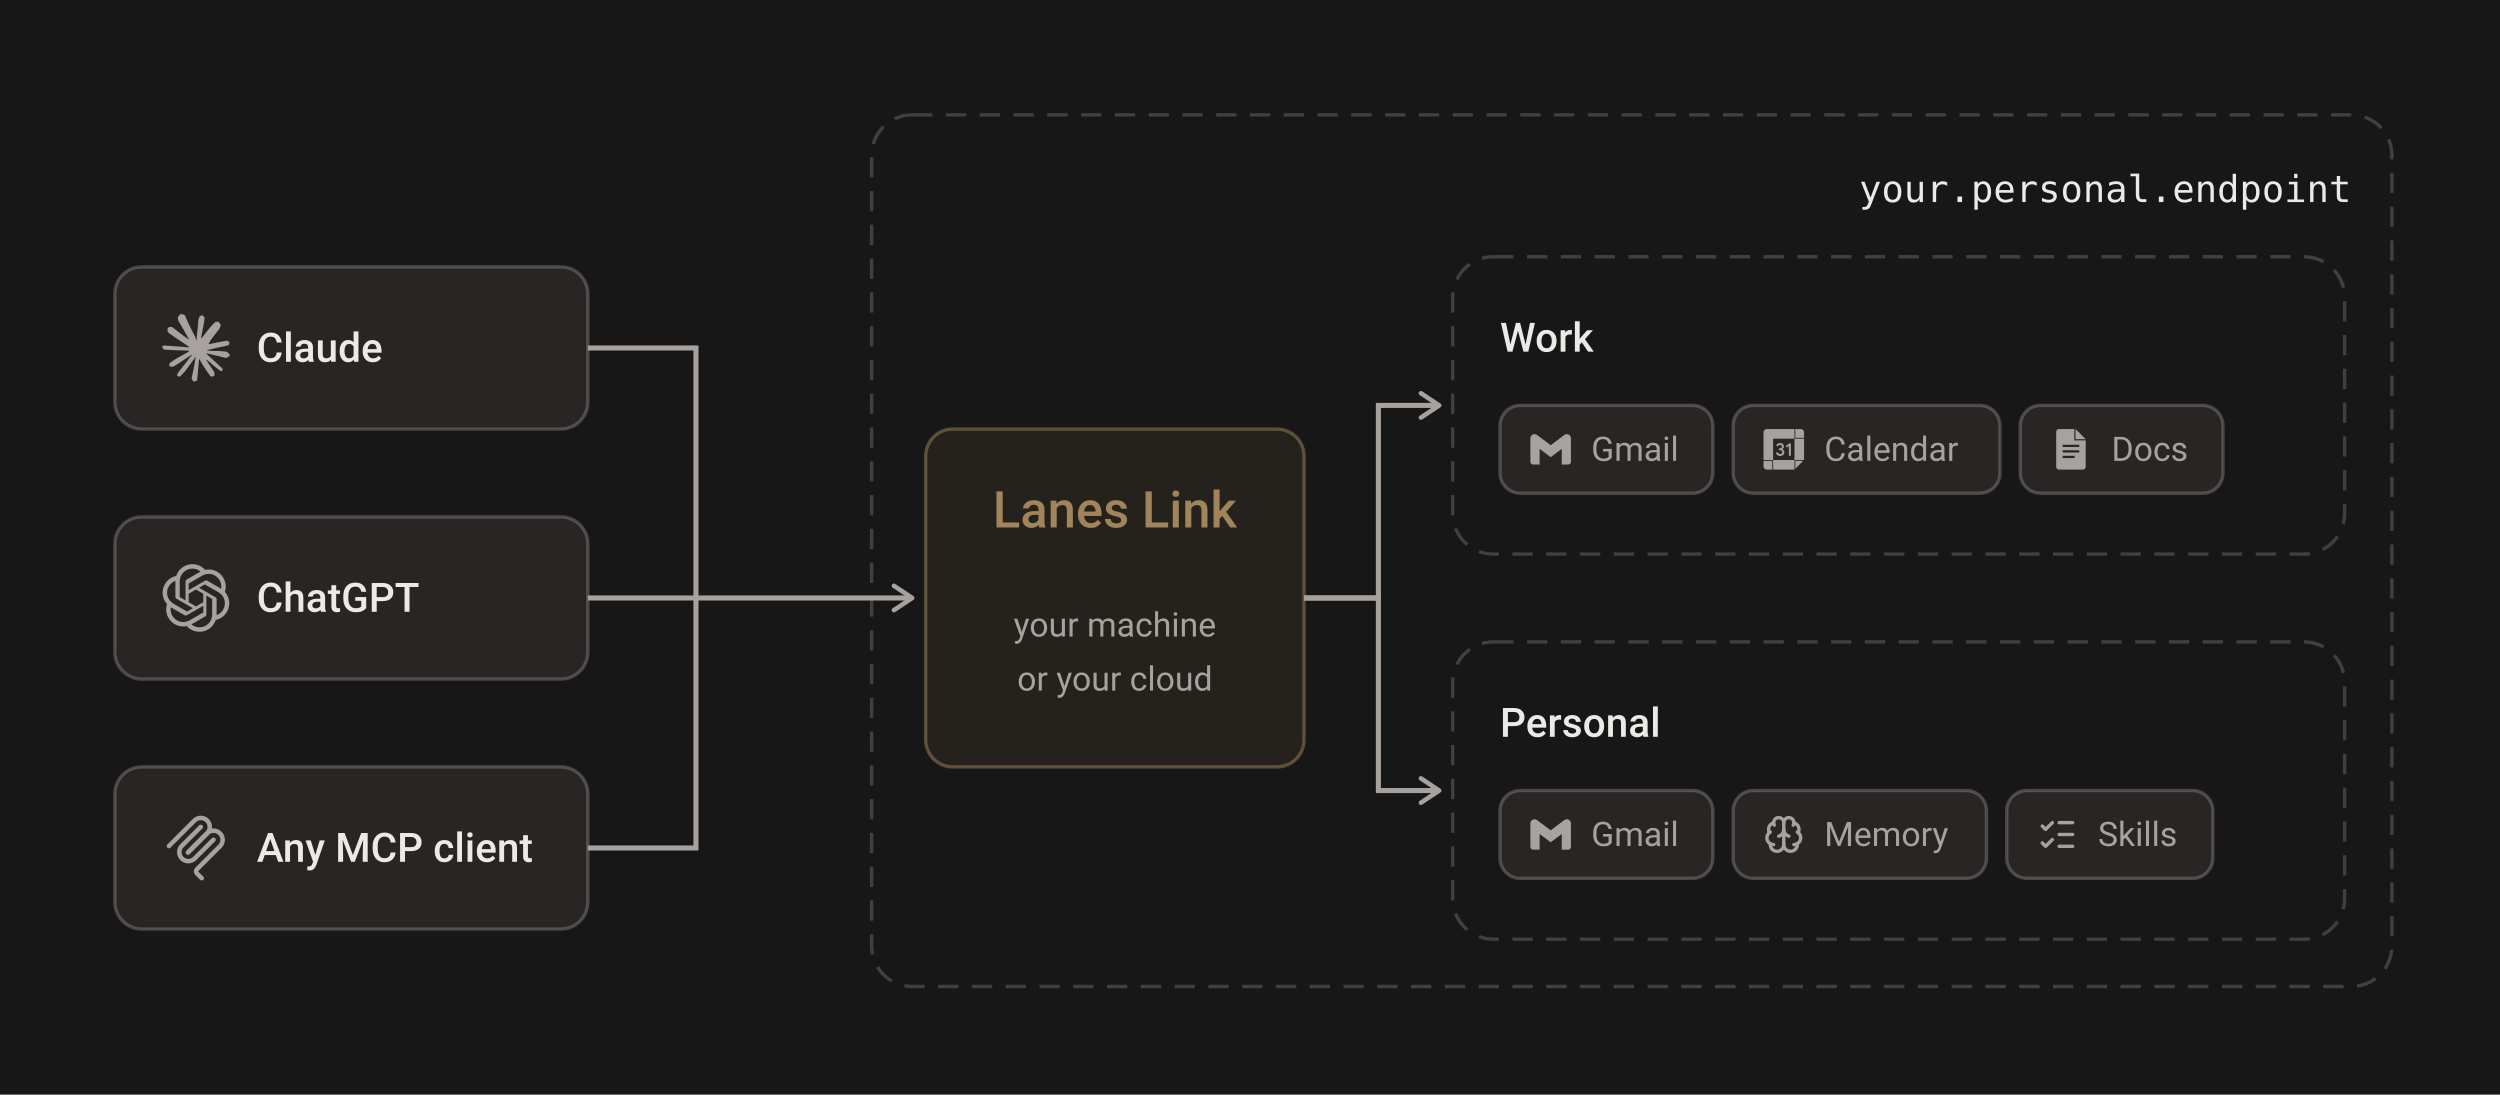
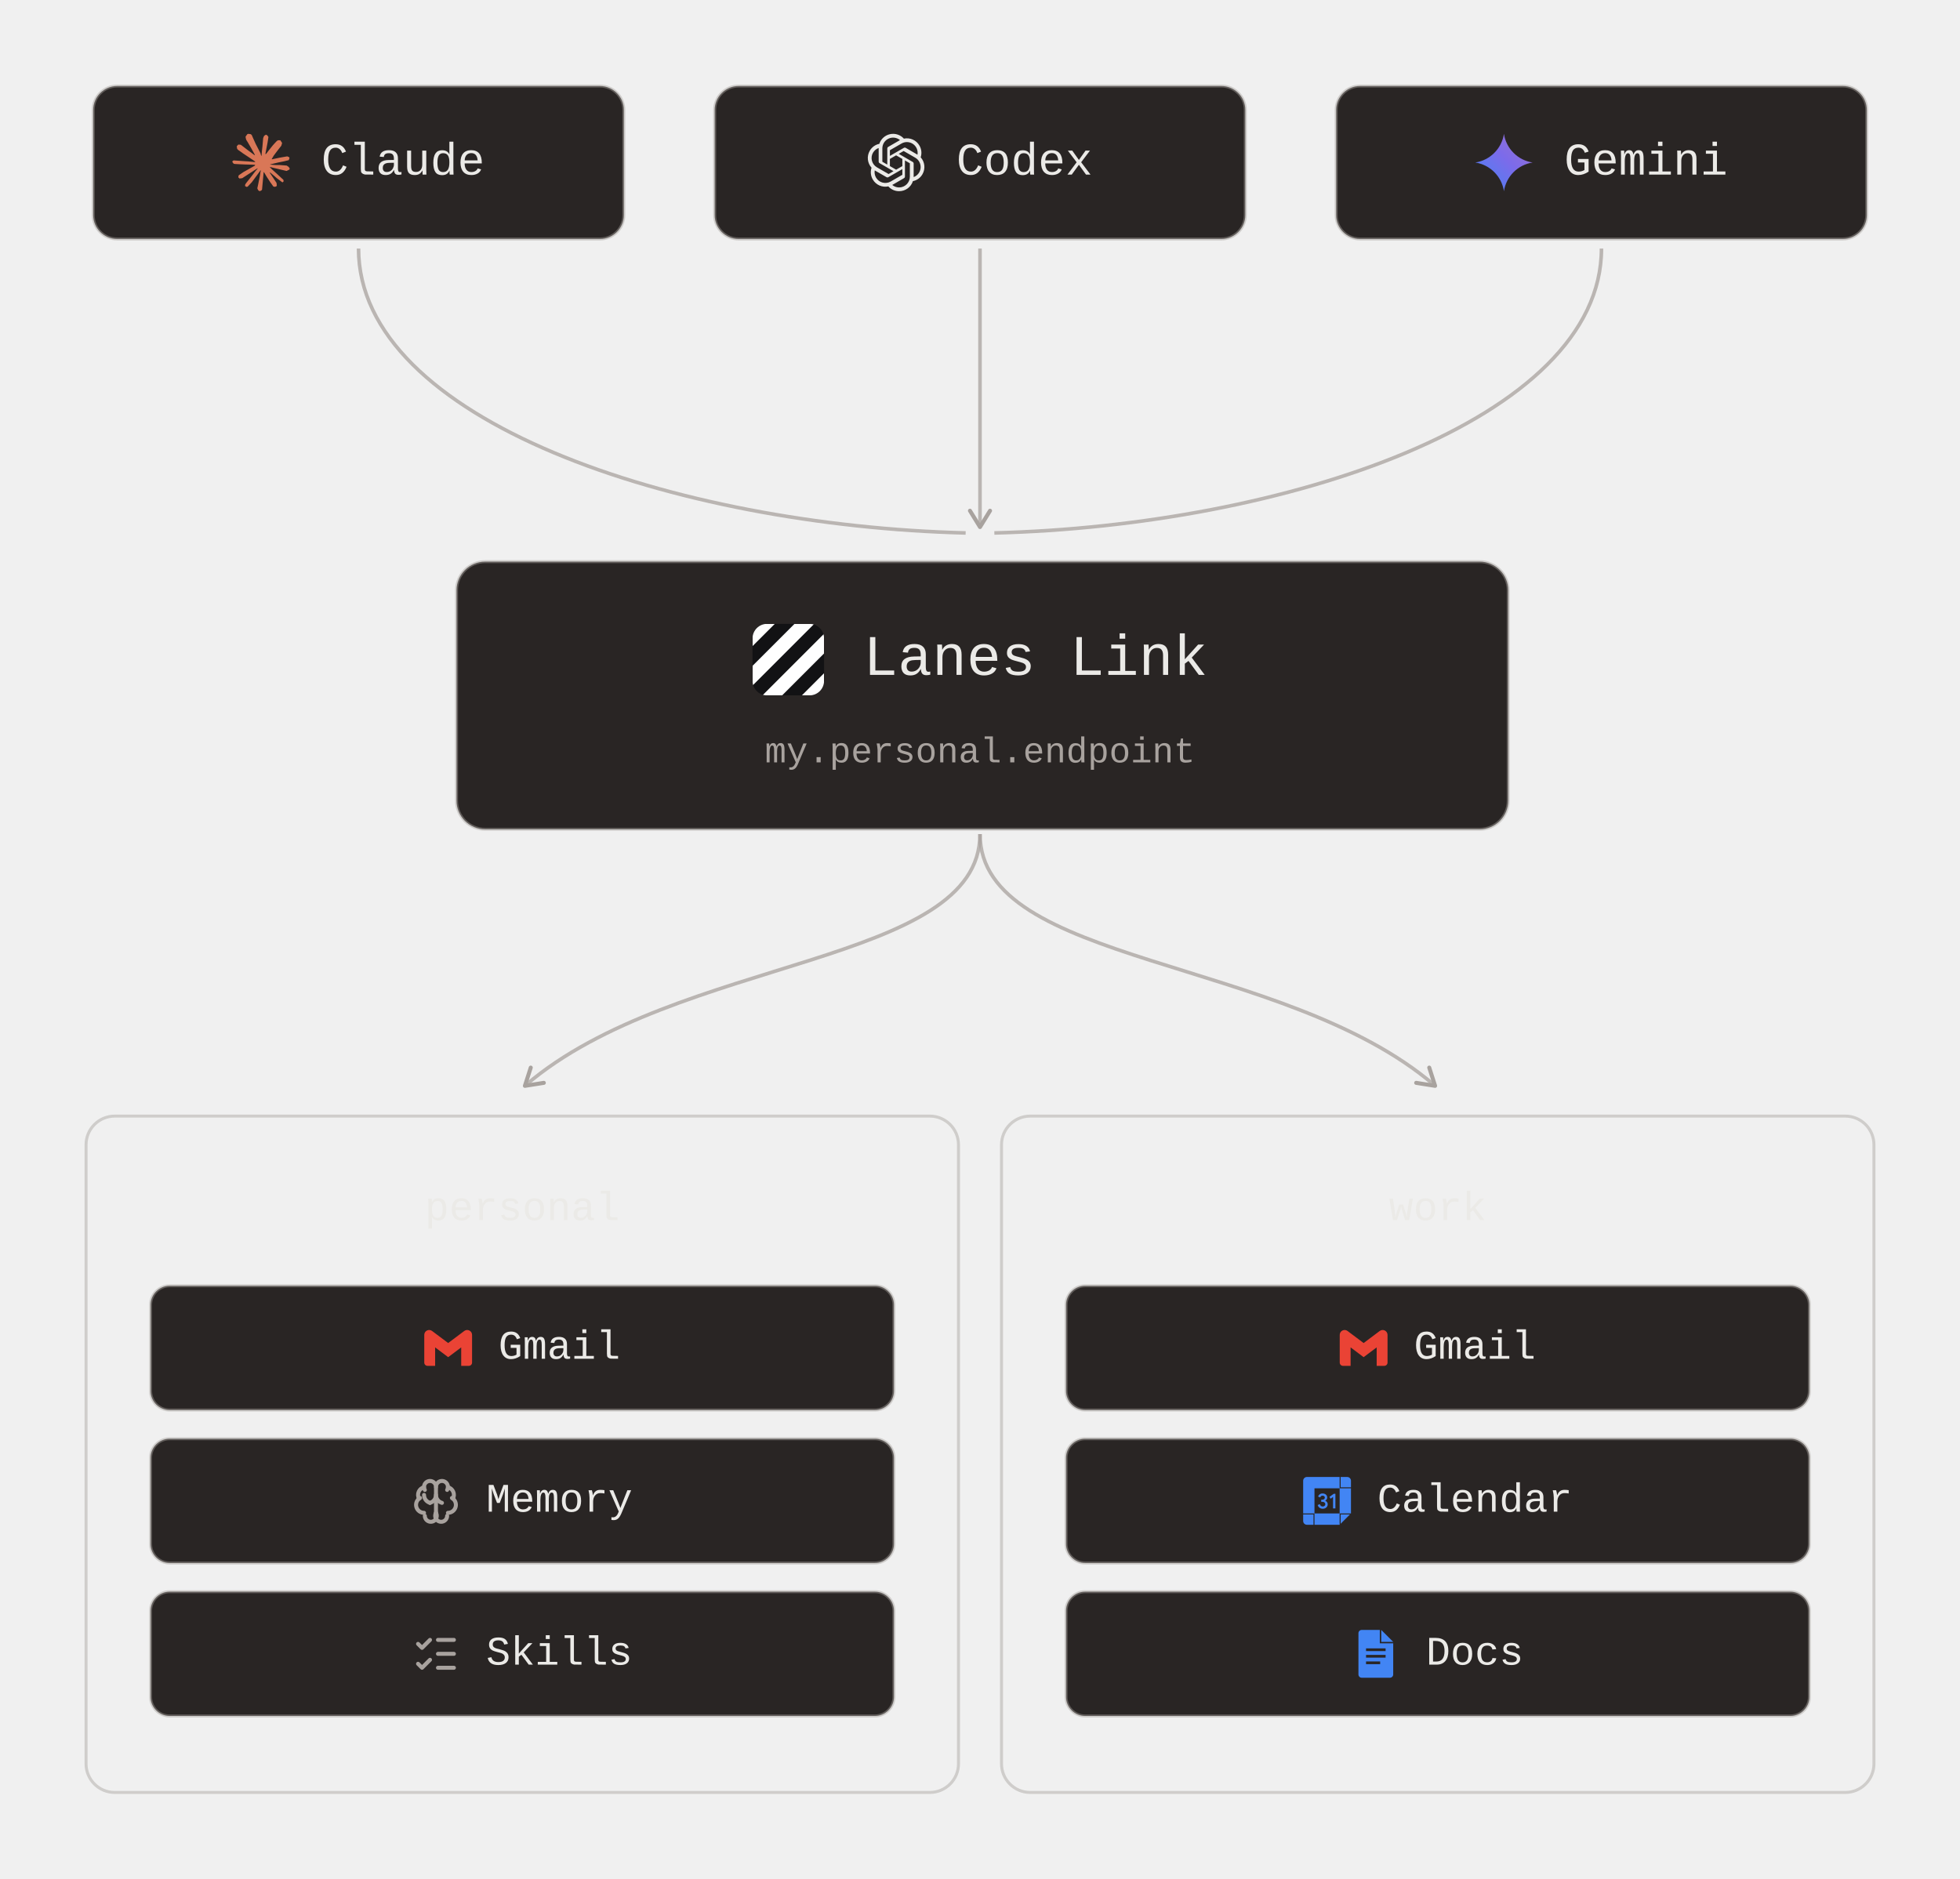
- <svg xmlns="http://www.w3.org/2000/svg" viewBox="0 0 740 324" width="740" height="324" role="img" font-family="system-ui, -apple-system, 'Segoe UI', Roboto, Helvetica, Arial, sans-serif" style="color:#A8A29E">
-   <rect width="740" height="324" fill="#171717" />
-   <g transform="translate(20,20)">
-     <defs>
-       <marker id="link-arrow" viewBox="0 0 10 10" refX="8" refY="5" markerWidth="6" markerHeight="6" orient="auto-start-reverse">
-         <path d="M2 1L8 5L2 9" fill="none" stroke="context-stroke" stroke-width="1.5" stroke-linecap="round" stroke-linejoin="round" />
-       </marker>
-     </defs>
-     <rect x="14" y="59" width="140" height="48" rx="8" fill="#292524" stroke="currentColor" stroke-opacity="0.35" stroke-width="1" />
-     <svg x="28" y="73" width="20" height="20" viewBox="0 0 1250 1250" fill="currentColor">
+ <svg xmlns="http://www.w3.org/2000/svg" viewBox="0 0 820 786" width="820" height="786" role="img" font-family="ui-monospace, SFMono-Regular, Menlo, Consolas, 'Liberation Mono', monospace">
+   <defs>
+     <linearGradient id="gemini" x1="0" y1="1" x2="1" y2="0">
+       <stop offset="0" stop-color="#4285F4" />
+       <stop offset="0.55" stop-color="#7C6BEA" />
+       <stop offset="1" stop-color="#9B72CB" />
+     </linearGradient>
+     <marker id="arrow" viewBox="0 0 10 10" refX="7.5" refY="5" markerWidth="7" markerHeight="7" orient="auto-start-reverse">
+       <path d="M1.5 1L8 5L1.5 9" fill="none" stroke="#A8A29E" stroke-width="1.6" stroke-linecap="round" stroke-linejoin="round" />
+     </marker>
+   </defs>
+   <g transform="translate(-37,-48)">
+     <rect x="76" y="84" width="222" height="64" rx="10" fill="#292524" stroke="#A8A29E" stroke-opacity="0.45" stroke-width="1.25" />
+     <svg x="134.2" y="104.0" width="24" height="24" viewBox="0 0 1250 1250" fill="#D97757">
      <path d="M245.436 831.253L491.251 693.33L495.386 681.351L491.251 674.686H479.273L438.192 672.156L297.738 668.36L175.926 663.299L57.912 656.972L28.217 650.646L0.38 613.949L3.248 595.643L28.218 578.856L63.985 581.977L143.027 587.377L261.633 595.559L347.676 600.621L475.14 613.864H495.386L498.254 605.682L491.336 600.621L485.938 595.559L363.198 512.383L230.337 424.483L160.742 373.87L123.119 348.224L104.139 324.183L95.956 271.714L130.121 234.09L176.011 237.212L187.737 240.333L234.216 276.099L333.504 352.949L463.161 448.44L482.141 464.215L489.734 458.816L490.662 455.02L482.141 440.765L411.619 313.301L336.373 183.645L302.883 129.91L294.026 97.685C290.904 84.441 288.627 73.306 288.627 59.724L327.515 6.917L349.026 0L400.905 6.917L422.755 25.898L454.979 99.626L507.195 215.7L588.178 373.531L611.882 420.349L624.535 463.709L629.259 476.954H637.442V469.362L644.106 380.45L656.423 271.292L668.401 130.838L672.534 91.274L692.106 43.865L730.994 18.222L761.363 32.731L786.332 68.499L782.873 91.612L768.027 188.116L738.924 339.285L719.943 440.512H730.994L743.647 427.86L794.852 359.868L880.896 252.312L918.856 209.627L963.144 162.472L991.571 140.033H1045.31L1084.87 198.831L1067.16 259.567L1011.82 329.752L965.928 389.224L900.128 477.798L859.048 548.658L862.843 554.309L872.629 553.381L1021.27 521.748L1101.57 507.239L1197.4 490.789L1240.76 511.035L1245.49 531.617L1228.45 573.712L1125.95 599.018L1005.75 623.061L826.739 665.408L824.547 667.011L827.078 670.132L907.722 677.724L942.225 679.579H1026.67L1183.91 691.305L1224.99 718.468L1249.62 751.705L1245.49 777.011L1182.22 809.236L1096.85 788.989L897.6 741.583L829.271 724.541H819.823V730.194L876.763 785.869L981.113 880.096L1111.78 1001.57L1118.45 1031.6L1101.66 1055.3L1083.94 1052.77L969.134 966.393L924.847 927.505L824.547 843.063H817.882V851.92L840.996 885.748L963.06 1069.22L969.387 1125.49L960.53 1143.79L928.896 1154.85L894.141 1148.52L822.691 1048.22L748.962 935.264L689.491 834.036L682.237 838.17L647.145 1216.17L630.695 1235.49L592.733 1250L561.099 1225.96L544.312 1187.07L561.099 1110.22L581.345 1009.92L597.794 930.204L612.641 831.169L621.498 798.27L620.909 796.076L613.653 797.004L538.998 899.497L425.454 1052.94L335.614 1149.11L314.103 1157.63L276.817 1138.31L280.275 1103.81L301.112 1073.1L425.454 914.934L500.447 816.913L548.867 760.31L548.53 752.126H545.662L215.406 966.561L156.608 974.153L131.302 950.45L134.423 911.561L146.401 898.908L245.689 830.578L245.352 830.916L245.436 831.253Z" />
    </svg>
-     <text x="56" y="83" dominant-baseline="central" fill="#EBEAE7" font-size="12" font-weight="500">Claude</text>
-     <rect x="14" y="133" width="140" height="48" rx="8" fill="#292524" stroke="currentColor" stroke-opacity="0.35" stroke-width="1" />
-     <svg x="28" y="147" width="20" height="20" viewBox="0 0 24 24" fill="currentColor">
+     <text x="171.4" y="116" dominant-baseline="central" fill="#EBEAE7" font-size="19">Claude</text>
+     <rect x="336" y="84" width="222" height="64" rx="10" fill="#292524" stroke="#A8A29E" stroke-opacity="0.45" stroke-width="1.25" />
+     <svg x="399.9" y="104.0" width="24" height="24" viewBox="0 0 24 24" fill="#EBEAE7">
      <path d="M22.282 9.821a5.985 5.985 0 0 0-.516-4.911 6.046 6.046 0 0 0-6.51-2.9A6.065 6.065 0 0 0 4.981 4.182a5.985 5.985 0 0 0-3.998 2.9 6.046 6.046 0 0 0 .743 7.097 5.98 5.98 0 0 0 .511 4.911 6.051 6.051 0 0 0 6.515 2.9A5.985 5.985 0 0 0 13.26 24a6.056 6.056 0 0 0 5.772-4.206 5.989 5.989 0 0 0 3.998-2.9 6.056 6.056 0 0 0-.748-7.073zm-9.022 12.608a4.476 4.476 0 0 1-2.876-1.041l.142-.08 4.778-2.758a.795.795 0 0 0 .393-.681v-6.737l2.02 1.169a.071.071 0 0 1 .038.052v5.583a4.504 4.504 0 0 1-4.495 4.494zm-9.661-4.125a4.471 4.471 0 0 1-.535-3.014l.142.085 4.783 2.758a.771.771 0 0 0 .781 0l5.843-3.369v2.332a.08.08 0 0 1-.033.061L9.74 19.95a4.499 4.499 0 0 1-6.141-1.646zM2.341 7.896a4.485 4.485 0 0 1 2.365-1.973V11.6a.766.766 0 0 0 .388.676l5.814 3.354-2.02 1.169a.076.076 0 0 1-.071 0l-4.83-2.787A4.504 4.504 0 0 1 2.341 7.872zm16.596 3.856L13.104 8.364 15.119 7.2a.076.076 0 0 1 .071 0l4.83 2.791a4.494 4.494 0 0 1-.676 8.104v-5.677a.79.79 0 0 0-.407-.667zm2.011-3.023l-.142-.085-4.774-2.782a.776.776 0 0 0-.785 0L9.409 9.23V6.897a.066.066 0 0 1 .028-.061l4.83-2.787a4.499 4.499 0 0 1 6.68 4.66zM8.306 12.863l-2.02-1.164a.08.08 0 0 1-.038-.057V6.074a4.499 4.499 0 0 1 7.376-3.454l-.142.081L8.704 5.459a.795.795 0 0 0-.393.681zm1.098-2.365l2.602-1.5 2.607 1.5v2.999l-2.597 1.5-2.607-1.5Z" />
    </svg>
-     <text x="56" y="157" dominant-baseline="central" fill="#EBEAE7" font-size="12" font-weight="500">ChatGPT</text>
-     <rect x="14" y="207" width="140" height="48" rx="8" fill="#292524" stroke="currentColor" stroke-opacity="0.35" stroke-width="1" />
-     <svg x="28" y="221" width="20" height="20" viewBox="0 0 180 180" fill="none" stroke="currentColor" stroke-width="12" stroke-linecap="round">
-       <path d="M18 84.853L85.882 16.971C95.255 7.598 110.451 7.598 119.823 16.971C129.196 26.343 129.196 41.539 119.823 50.912L68.558 102.177" />
-       <path d="M69.265 101.47L119.823 50.912C129.196 41.539 144.392 41.539 153.765 50.912L154.118 51.265C163.491 60.638 163.491 75.834 154.118 85.206L92.725 146.6C89.601 149.724 89.601 154.789 92.725 157.913L105.331 170.52" />
-       <path d="M102.853 33.941L52.648 84.146C43.276 93.518 43.276 108.714 52.648 118.087C62.021 127.459 77.217 127.459 86.589 118.087L136.794 67.882" />
+     <text x="437.1" y="116" dominant-baseline="central" fill="#EBEAE7" font-size="19">Codex</text>
+     <rect x="596" y="84" width="222" height="64" rx="10" fill="#292524" stroke="#A8A29E" stroke-opacity="0.45" stroke-width="1.25" />
+     <svg x="654.2" y="104.0" width="24" height="24" viewBox="0 0 24 24" fill="url(#gemini)">
+       <path d="M12 24A14.304 14.304 0 0 0 0 12 14.304 14.304 0 0 0 12 0a14.305 14.305 0 0 0 12 12 14.305 14.305 0 0 0-12 12" />
    </svg>
-     <text x="56" y="231" dominant-baseline="central" fill="#EBEAE7" font-size="12" font-weight="500">Any MCP client</text>
-     <path d="M154 83 H186 V157" fill="none" stroke="currentColor" stroke-width="1.5" />
-     <path d="M154 231 H186 V157" fill="none" stroke="currentColor" stroke-width="1.5" />
-     <line x1="154" y1="157" x2="250" y2="157" stroke="currentColor" stroke-width="1.5" marker-end="url(#link-arrow)" />
-     <rect x="238" y="14" width="450" height="258" rx="12" fill="none" stroke="currentColor" stroke-opacity="0.3" stroke-width="1" stroke-dasharray="6 4" />
-     <text x="676" y="36" text-anchor="end" dominant-baseline="central" fill="#EBEAE7" font-size="11" font-family="ui-monospace, SFMono-Regular, Menlo, Consolas, monospace">your.personal.endpoint</text>
-     <rect x="254" y="107" width="112" height="100" rx="8" fill="#A1845A" fill-opacity="0.1" stroke="#A1845A" stroke-opacity="0.5" stroke-width="1" />
-     <text x="310" y="131" text-anchor="middle" dominant-baseline="central" fill="#A1845A" font-size="15" font-weight="500">Lanes Link</text>
-     <text x="310" y="165" text-anchor="middle" dominant-baseline="central" fill="currentColor" font-size="10">your machine</text>
-     <text x="310" y="181" text-anchor="middle" dominant-baseline="central" fill="currentColor" font-size="10">or your cloud</text>
-     <path d="M366 157 H388 V100 H406" fill="none" stroke="currentColor" stroke-width="1.5" marker-end="url(#link-arrow)" />
-     <path d="M366 157 H388 V214 H406" fill="none" stroke="currentColor" stroke-width="1.5" marker-end="url(#link-arrow)" />
-     <rect x="410" y="56" width="264" height="88" rx="12" fill="none" stroke="currentColor" stroke-opacity="0.3" stroke-width="1" stroke-dasharray="6 4" />
-     <text x="424" y="80" dominant-baseline="central" fill="#EBEAE7" font-size="12" font-weight="500">Work</text>
-     <rect x="424" y="100" width="63" height="26" rx="6" fill="#292524" stroke="currentColor" stroke-opacity="0.35" stroke-width="1" />
-     <svg x="433" y="107" width="12" height="12" viewBox="0 0 24 24" fill="currentColor">
+     <text x="691.4" y="116" dominant-baseline="central" fill="#EBEAE7" font-size="19">Gemini</text>
+     <path d="M187 152 C187 224 320 268 441 271" fill="none" stroke="#A8A29E" stroke-opacity="0.75" stroke-width="1.5" />
+     <path d="M707 152 C707 224 574 268 453 271" fill="none" stroke="#A8A29E" stroke-opacity="0.75" stroke-width="1.5" />
+     <path d="M447 152 L447 268" fill="none" stroke="#A8A29E" stroke-opacity="0.75" stroke-width="1.5" marker-end="url(#arrow)" />
+     <rect x="228" y="283" width="440" height="112" rx="12" fill="#292524" stroke="#A8A29E" stroke-opacity="0.45" stroke-width="1.25" />
+     <svg x="351.8" y="309.0" width="30" height="30" viewBox="0 0 738 739">
+       <mask id="tile" maskUnits="userSpaceOnUse" x="0" y="0" width="738" height="739">
+         <rect x="0.36" y="0.859" width="737.28" height="737.28" rx="150" fill="#fff" />
+       </mask>
+       <rect x="0.36" y="0.859" width="737.28" height="737.28" rx="150" fill="#121214" />
+       <g mask="url(#tile)">
+         <rect x="345.141" y="-4382.520" width="143.715" height="6661.17" transform="rotate(45 345.141 -4382.520)" fill="#ffffff" />
+         <rect x="548.384" y="-4179.278" width="143.715" height="6661.17" transform="rotate(45 548.384 -4179.278)" fill="#ffffff" />
+         <rect x="751.626" y="-3976.035" width="143.715" height="6661.17" transform="rotate(45 751.626 -3976.035)" fill="#ffffff" />
+         <rect x="954.869" y="-3772.793" width="143.715" height="6661.17" transform="rotate(45 954.869 -3772.793)" fill="#ffffff" />
+         <rect x="1158.111" y="-3569.550" width="143.715" height="6661.17" transform="rotate(45 1158.111 -3569.550)" fill="#ffffff" />
+         <rect x="1361.354" y="-3366.308" width="143.715" height="6661.17" transform="rotate(45 1361.354 -3366.308)" fill="#ffffff" />
+         <rect x="1564.596" y="-3163.065" width="143.715" height="6661.17" transform="rotate(45 1564.596 -3163.065)" fill="#ffffff" />
+         <rect x="1767.839" y="-2959.823" width="143.715" height="6661.17" transform="rotate(45 1767.839 -2959.823)" fill="#ffffff" />
+         <rect x="1971.081" y="-2756.580" width="143.715" height="6661.17" transform="rotate(45 1971.081 -2756.580)" fill="#ffffff" />
+         <rect x="2174.323" y="-2553.338" width="143.715" height="6661.17" transform="rotate(45 2174.323 -2553.338)" fill="#ffffff" />
+         <rect x="2377.566" y="-2350.095" width="143.715" height="6661.17" transform="rotate(45 2377.566 -2350.095)" fill="#ffffff" />
+         <rect x="2580.809" y="-2146.853" width="143.715" height="6661.17" transform="rotate(45 2580.809 -2146.853)" fill="#ffffff" />
+         <rect x="2784.051" y="-1943.610" width="143.715" height="6661.17" transform="rotate(45 2784.051 -1943.610)" fill="#ffffff" />
+         <rect x="2987.294" y="-1740.368" width="143.715" height="6661.17" transform="rotate(45 2987.294 -1740.368)" fill="#ffffff" />
+         <rect x="3190.536" y="-1537.125" width="143.715" height="6661.17" transform="rotate(45 3190.536 -1537.125)" fill="#ffffff" />
+         <rect x="3393.779" y="-1333.883" width="143.715" height="6661.17" transform="rotate(45 3393.779 -1333.883)" fill="#ffffff" />
+         <rect x="3597.021" y="-1130.640" width="143.715" height="6661.17" transform="rotate(45 3597.021 -1130.640)" fill="#ffffff" />
+         <rect x="3800.264" y="-927.398" width="143.715" height="6661.17" transform="rotate(45 3800.264 -927.398)" fill="#ffffff" />
+         <rect x="4003.506" y="-724.155" width="143.715" height="6661.17" transform="rotate(45 4003.506 -724.155)" fill="#ffffff" />
+         <rect x="4206.748" y="-520.913" width="143.715" height="6661.17" transform="rotate(45 4206.748 -520.913)" fill="#ffffff" />
+         <rect x="4409.991" y="-317.670" width="143.715" height="6661.17" transform="rotate(45 4409.991 -317.670)" fill="#ffffff" />
+         <rect x="4613.233" y="-114.428" width="143.715" height="6661.17" transform="rotate(45 4613.233 -114.428)" fill="#ffffff" />
+         <rect x="4816.476" y="88.815" width="143.715" height="6661.17" transform="rotate(45 4816.476 88.815)" fill="#ffffff" />
+         <rect x="5019.718" y="292.057" width="143.715" height="6661.17" transform="rotate(45 5019.718 292.057)" fill="#ffffff" />
+       </g>
+     </svg>
+     <text x="398.2" y="324" dominant-baseline="central" fill="#EBEAE7" font-size="24" font-weight="500">Lanes Link</text>
+     <text x="447" y="363" text-anchor="middle" dominant-baseline="central" fill="#A8A29E" font-size="15">my.personal.endpoint</text>
+     <path d="M447 397 C447 452 320 448 257 502" fill="none" stroke="#A8A29E" stroke-opacity="0.75" stroke-width="1.5" marker-end="url(#arrow)" />
+     <path d="M447 397 C447 452 574 448 637 502" fill="none" stroke="#A8A29E" stroke-opacity="0.75" stroke-width="1.5" marker-end="url(#arrow)" />
+     <rect x="73" y="515" width="365" height="283" rx="12" fill="none" stroke="#A8A29E" stroke-opacity="0.45" stroke-width="1.25" />
+     <text x="255.5" y="554" text-anchor="middle" dominant-baseline="central" fill="#EBEAE7" font-size="17">personal</text>
+     <rect x="100" y="586" width="311" height="52" rx="8" fill="#292524" stroke="#A8A29E" stroke-opacity="0.45" stroke-width="1.25" />
+     <svg x="214.5" y="602.0" width="20" height="20" viewBox="0 0 24 24" fill="#EA4335">
      <path d="M24 5.457v13.909c0 .904-.732 1.636-1.636 1.636h-3.819V11.73L12 16.64l-6.545-4.91v9.273H1.636A1.636 1.636 0 0 1 0 19.366V5.457c0-2.023 2.309-3.178 3.927-1.964L5.455 4.64 12 9.548l6.545-4.91 1.528-1.145C21.69 2.28 24 3.434 24 5.457z" />
    </svg>
-     <text x="451" y="113" dominant-baseline="central" fill="currentColor" font-size="10">Gmail</text>
-     <rect x="493" y="100" width="79" height="26" rx="6" fill="#292524" stroke="currentColor" stroke-opacity="0.35" stroke-width="1" />
-     <svg x="502" y="107" width="12" height="12" viewBox="0 0 24 24" fill="currentColor">
-       <path d="M18.316 5.684H24v12.632h-5.684V5.684zM5.684 24h12.632v-5.684H5.684V24zM18.316 5.684V0H1.895A1.894 1.894 0 0 0 0 1.895v16.421h5.684V5.684h12.632zm-7.207 6.25v-.065c.272-.144.5-.349.687-.617s.279-.595.279-.982c0-.379-.099-.72-.3-1.025a2.05 2.05 0 0 0-.832-.714 2.703 2.703 0 0 0-1.197-.257c-.6 0-1.094.156-1.481.467-.386.311-.65.671-.793 1.078l1.085.452c.086-.249.224-.461.413-.633.189-.172.445-.257.767-.257.33 0 .602.088.816.264a.86.86 0 0 1 .322.703c0 .33-.12.589-.36.778-.24.19-.535.284-.886.284h-.567v1.085h.633c.407 0 .748.109 1.02.327.272.218.407.499.407.843 0 .336-.129.614-.387.832s-.565.327-.924.327c-.351 0-.651-.103-.897-.311-.248-.208-.422-.502-.521-.881l-1.096.452c.178.616.505 1.082.977 1.401.472.319.984.478 1.538.477a2.84 2.84 0 0 0 1.293-.291c.382-.193.684-.458.902-.794.218-.336.327-.72.327-1.149 0-.429-.115-.797-.344-1.105a2.067 2.067 0 0 0-.881-.689zm2.093-1.931l.602.913L15 10.045v5.744h1.187V8.446h-.827l-2.158 1.557zM22.105 0h-3.289v5.184H24V1.895A1.894 1.894 0 0 0 22.105 0zm-3.289 23.5l4.684-4.684h-4.684V23.5zM0 22.105C0 23.152.848 24 1.895 24h3.289v-5.184H0v3.289z" />
-     </svg>
-     <text x="520" y="113" dominant-baseline="central" fill="currentColor" font-size="10">Calendar</text>
-     <rect x="578" y="100" width="60" height="26" rx="6" fill="#292524" stroke="currentColor" stroke-opacity="0.35" stroke-width="1" />
-     <svg x="587" y="107" width="12" height="12" viewBox="0 0 24 24" fill="currentColor">
-       <path d="M14.727 6.727H14V0H4.91c-.905 0-1.637.732-1.637 1.636v20.728c0 .904.732 1.636 1.636 1.636h14.182c.904 0 1.636-.732 1.636-1.636V6.727h-6zm-.545 10.455H7.09v-1.364h7.09v1.364zm2.727-3.273H7.091v-1.364h9.818v1.364zm0-3.273H7.091V9.273h9.818v1.363zM14.727 6h6l-6-6v6z" />
-     </svg>
-     <text x="605" y="113" dominant-baseline="central" fill="currentColor" font-size="10">Docs</text>
-     <rect x="410" y="170" width="264" height="88" rx="12" fill="none" stroke="currentColor" stroke-opacity="0.3" stroke-width="1" stroke-dasharray="6 4" />
-     <text x="424" y="194" dominant-baseline="central" fill="#EBEAE7" font-size="12" font-weight="500">Personal</text>
-     <rect x="424" y="214" width="63" height="26" rx="6" fill="#292524" stroke="currentColor" stroke-opacity="0.35" stroke-width="1" />
-     <svg x="433" y="221" width="12" height="12" viewBox="0 0 24 24" fill="currentColor">
-       <path d="M24 5.457v13.909c0 .904-.732 1.636-1.636 1.636h-3.819V11.73L12 16.64l-6.545-4.91v9.273H1.636A1.636 1.636 0 0 1 0 19.366V5.457c0-2.023 2.309-3.178 3.927-1.964L5.455 4.64 12 9.548l6.545-4.91 1.528-1.145C21.69 2.28 24 3.434 24 5.457z" />
-     </svg>
-     <text x="451" y="227" dominant-baseline="central" fill="currentColor" font-size="10">Gmail</text>
-     <rect x="493" y="214" width="75" height="26" rx="6" fill="#292524" stroke="currentColor" stroke-opacity="0.35" stroke-width="1" />
-     <svg x="502" y="221" width="12" height="12" viewBox="0 0 24 24" fill="none" stroke="currentColor" stroke-width="2" stroke-linecap="round" stroke-linejoin="round">
+     <text x="245.5" y="612" dominant-baseline="central" fill="#EBEAE7" font-size="17">Gmail</text>
+     <rect x="100" y="650" width="311" height="52" rx="8" fill="#292524" stroke="#A8A29E" stroke-opacity="0.45" stroke-width="1.25" />
+     <svg x="209.4" y="666.0" width="20" height="20" viewBox="0 0 24 24" fill="none" stroke="#A8A29E" stroke-width="2" stroke-linecap="round" stroke-linejoin="round">
      <path d="M12 18V5" />
      <path d="M15 13a4.17 4.17 0 0 1-3-4 4.17 4.17 0 0 1-3 4" />
      <path d="M17.598 6.5A3 3 0 1 0 12 5a3 3 0 1 0-5.598 1.5" />
      <path d="M17.997 5.125a4 4 0 0 1 2.526 5.77" />
      <path d="M18 18a4 4 0 0 0 2-7.464" />
-       <path d="M19.967 17.483A4 4 0 1 1 12 18a4 4 0 1 1-7.967-.517" />
      <path d="M6 18a4 4 0 0 1-2-7.464" />
      <path d="M6.003 5.125a4 4 0 0 0-2.526 5.77" />
+       <path d="M9 13a4.17 4.17 0 0 1-3-4" />
+       <path d="M12 18a3 3 0 1 0 5.598 1.5" />
+       <path d="M12 18a3 3 0 1 1-5.598 1.5" />
    </svg>
-     <text x="520" y="227" dominant-baseline="central" fill="currentColor" font-size="10">Memory</text>
-     <rect x="574" y="214" width="61" height="26" rx="6" fill="#292524" stroke="currentColor" stroke-opacity="0.35" stroke-width="1" />
-     <svg x="583" y="221" width="12" height="12" viewBox="0 0 24 24" fill="none" stroke="currentColor" stroke-width="2" stroke-linecap="round" stroke-linejoin="round">
+     <text x="240.4" y="676" dominant-baseline="central" fill="#EBEAE7" font-size="17">Memory</text>
+     <rect x="100" y="714" width="311" height="52" rx="8" fill="#292524" stroke="#A8A29E" stroke-opacity="0.45" stroke-width="1.25" />
+     <svg x="209.4" y="730.0" width="20" height="20" viewBox="0 0 24 24" fill="none" stroke="#A8A29E" stroke-width="2" stroke-linecap="round" stroke-linejoin="round">
      <path d="M13 5h8" />
      <path d="M13 12h8" />
      <path d="M13 19h8" />
      <path d="m3 17 2 2 4-4" />
      <path d="m3 7 2 2 4-4" />
    </svg>
-     <text x="601" y="227" dominant-baseline="central" fill="currentColor" font-size="10">Skills</text>
+     <text x="240.4" y="740" dominant-baseline="central" fill="#EBEAE7" font-size="17">Skills</text>
+     <rect x="456" y="515" width="365" height="283" rx="12" fill="none" stroke="#A8A29E" stroke-opacity="0.45" stroke-width="1.25" />
+     <text x="638.5" y="554" text-anchor="middle" dominant-baseline="central" fill="#EBEAE7" font-size="17">work</text>
+     <rect x="483" y="586" width="311" height="52" rx="8" fill="#292524" stroke="#A8A29E" stroke-opacity="0.45" stroke-width="1.25" />
+     <svg x="597.5" y="602.0" width="20" height="20" viewBox="0 0 24 24" fill="#EA4335">
+       <path d="M24 5.457v13.909c0 .904-.732 1.636-1.636 1.636h-3.819V11.73L12 16.64l-6.545-4.91v9.273H1.636A1.636 1.636 0 0 1 0 19.366V5.457c0-2.023 2.309-3.178 3.927-1.964L5.455 4.64 12 9.548l6.545-4.91 1.528-1.145C21.69 2.28 24 3.434 24 5.457z" />
+     </svg>
+     <text x="628.5" y="612" dominant-baseline="central" fill="#EBEAE7" font-size="17">Gmail</text>
+     <rect x="483" y="650" width="311" height="52" rx="8" fill="#292524" stroke="#A8A29E" stroke-opacity="0.45" stroke-width="1.25" />
+     <svg x="582.2" y="666.0" width="20" height="20" viewBox="0 0 24 24" fill="#4285F4">
+       <path d="M18.316 5.684H24v12.632h-5.684V5.684zM5.684 24h12.632v-5.684H5.684V24zM18.316 5.684V0H1.895A1.894 1.894 0 0 0 0 1.895v16.421h5.684V5.684h12.632zm-7.207 6.25v-.065c.272-.144.5-.349.687-.617s.279-.595.279-.982c0-.379-.099-.72-.3-1.025a2.05 2.05 0 0 0-.832-.714 2.703 2.703 0 0 0-1.197-.257c-.6 0-1.094.156-1.481.467-.386.311-.65.671-.793 1.078l1.085.452c.086-.249.224-.461.413-.633.189-.172.445-.257.767-.257.33 0 .602.088.816.264a.86.86 0 0 1 .322.703c0 .33-.12.589-.36.778-.24.19-.535.284-.886.284h-.567v1.085h.633c.407 0 .748.109 1.02.327.272.218.407.499.407.843 0 .336-.129.614-.387.832s-.565.327-.924.327c-.351 0-.651-.103-.897-.311-.248-.208-.422-.502-.521-.881l-1.096.452c.178.616.505 1.082.977 1.401.472.319.984.478 1.538.477a2.84 2.84 0 0 0 1.293-.291c.382-.193.684-.458.902-.794.218-.336.327-.72.327-1.149 0-.429-.115-.797-.344-1.105a2.067 2.067 0 0 0-.881-.689zm2.093-1.931l.602.913L15 10.045v5.744h1.187V8.446h-.827l-2.158 1.557zM22.105 0h-3.289v5.184H24V1.895A1.894 1.894 0 0 0 22.105 0zm-3.289 23.5l4.684-4.684h-4.684V23.5zM0 22.105C0 23.152.848 24 1.895 24h3.289v-5.184H0v3.289z" />
+     </svg>
+     <text x="613.2" y="676" dominant-baseline="central" fill="#EBEAE7" font-size="17">Calendar</text>
+     <rect x="483" y="714" width="311" height="52" rx="8" fill="#292524" stroke="#A8A29E" stroke-opacity="0.45" stroke-width="1.25" />
+     <svg x="602.6" y="730.0" width="20" height="20" viewBox="0 0 24 24" fill="#4285F4">
+       <path d="M14.727 6.727H14V0H4.91c-.905 0-1.637.732-1.637 1.636v20.728c0 .904.732 1.636 1.636 1.636h14.182c.904 0 1.636-.732 1.636-1.636V6.727h-6zm-.545 10.455H7.09v-1.364h7.09v1.364zm2.727-3.273H7.091v-1.364h9.818v1.364zm0-3.273H7.091V9.273h9.818v1.363zM14.727 6h6l-6-6v6z" />
+     </svg>
+     <text x="633.6" y="740" dominant-baseline="central" fill="#EBEAE7" font-size="17">Docs</text>
  </g>
</svg>
